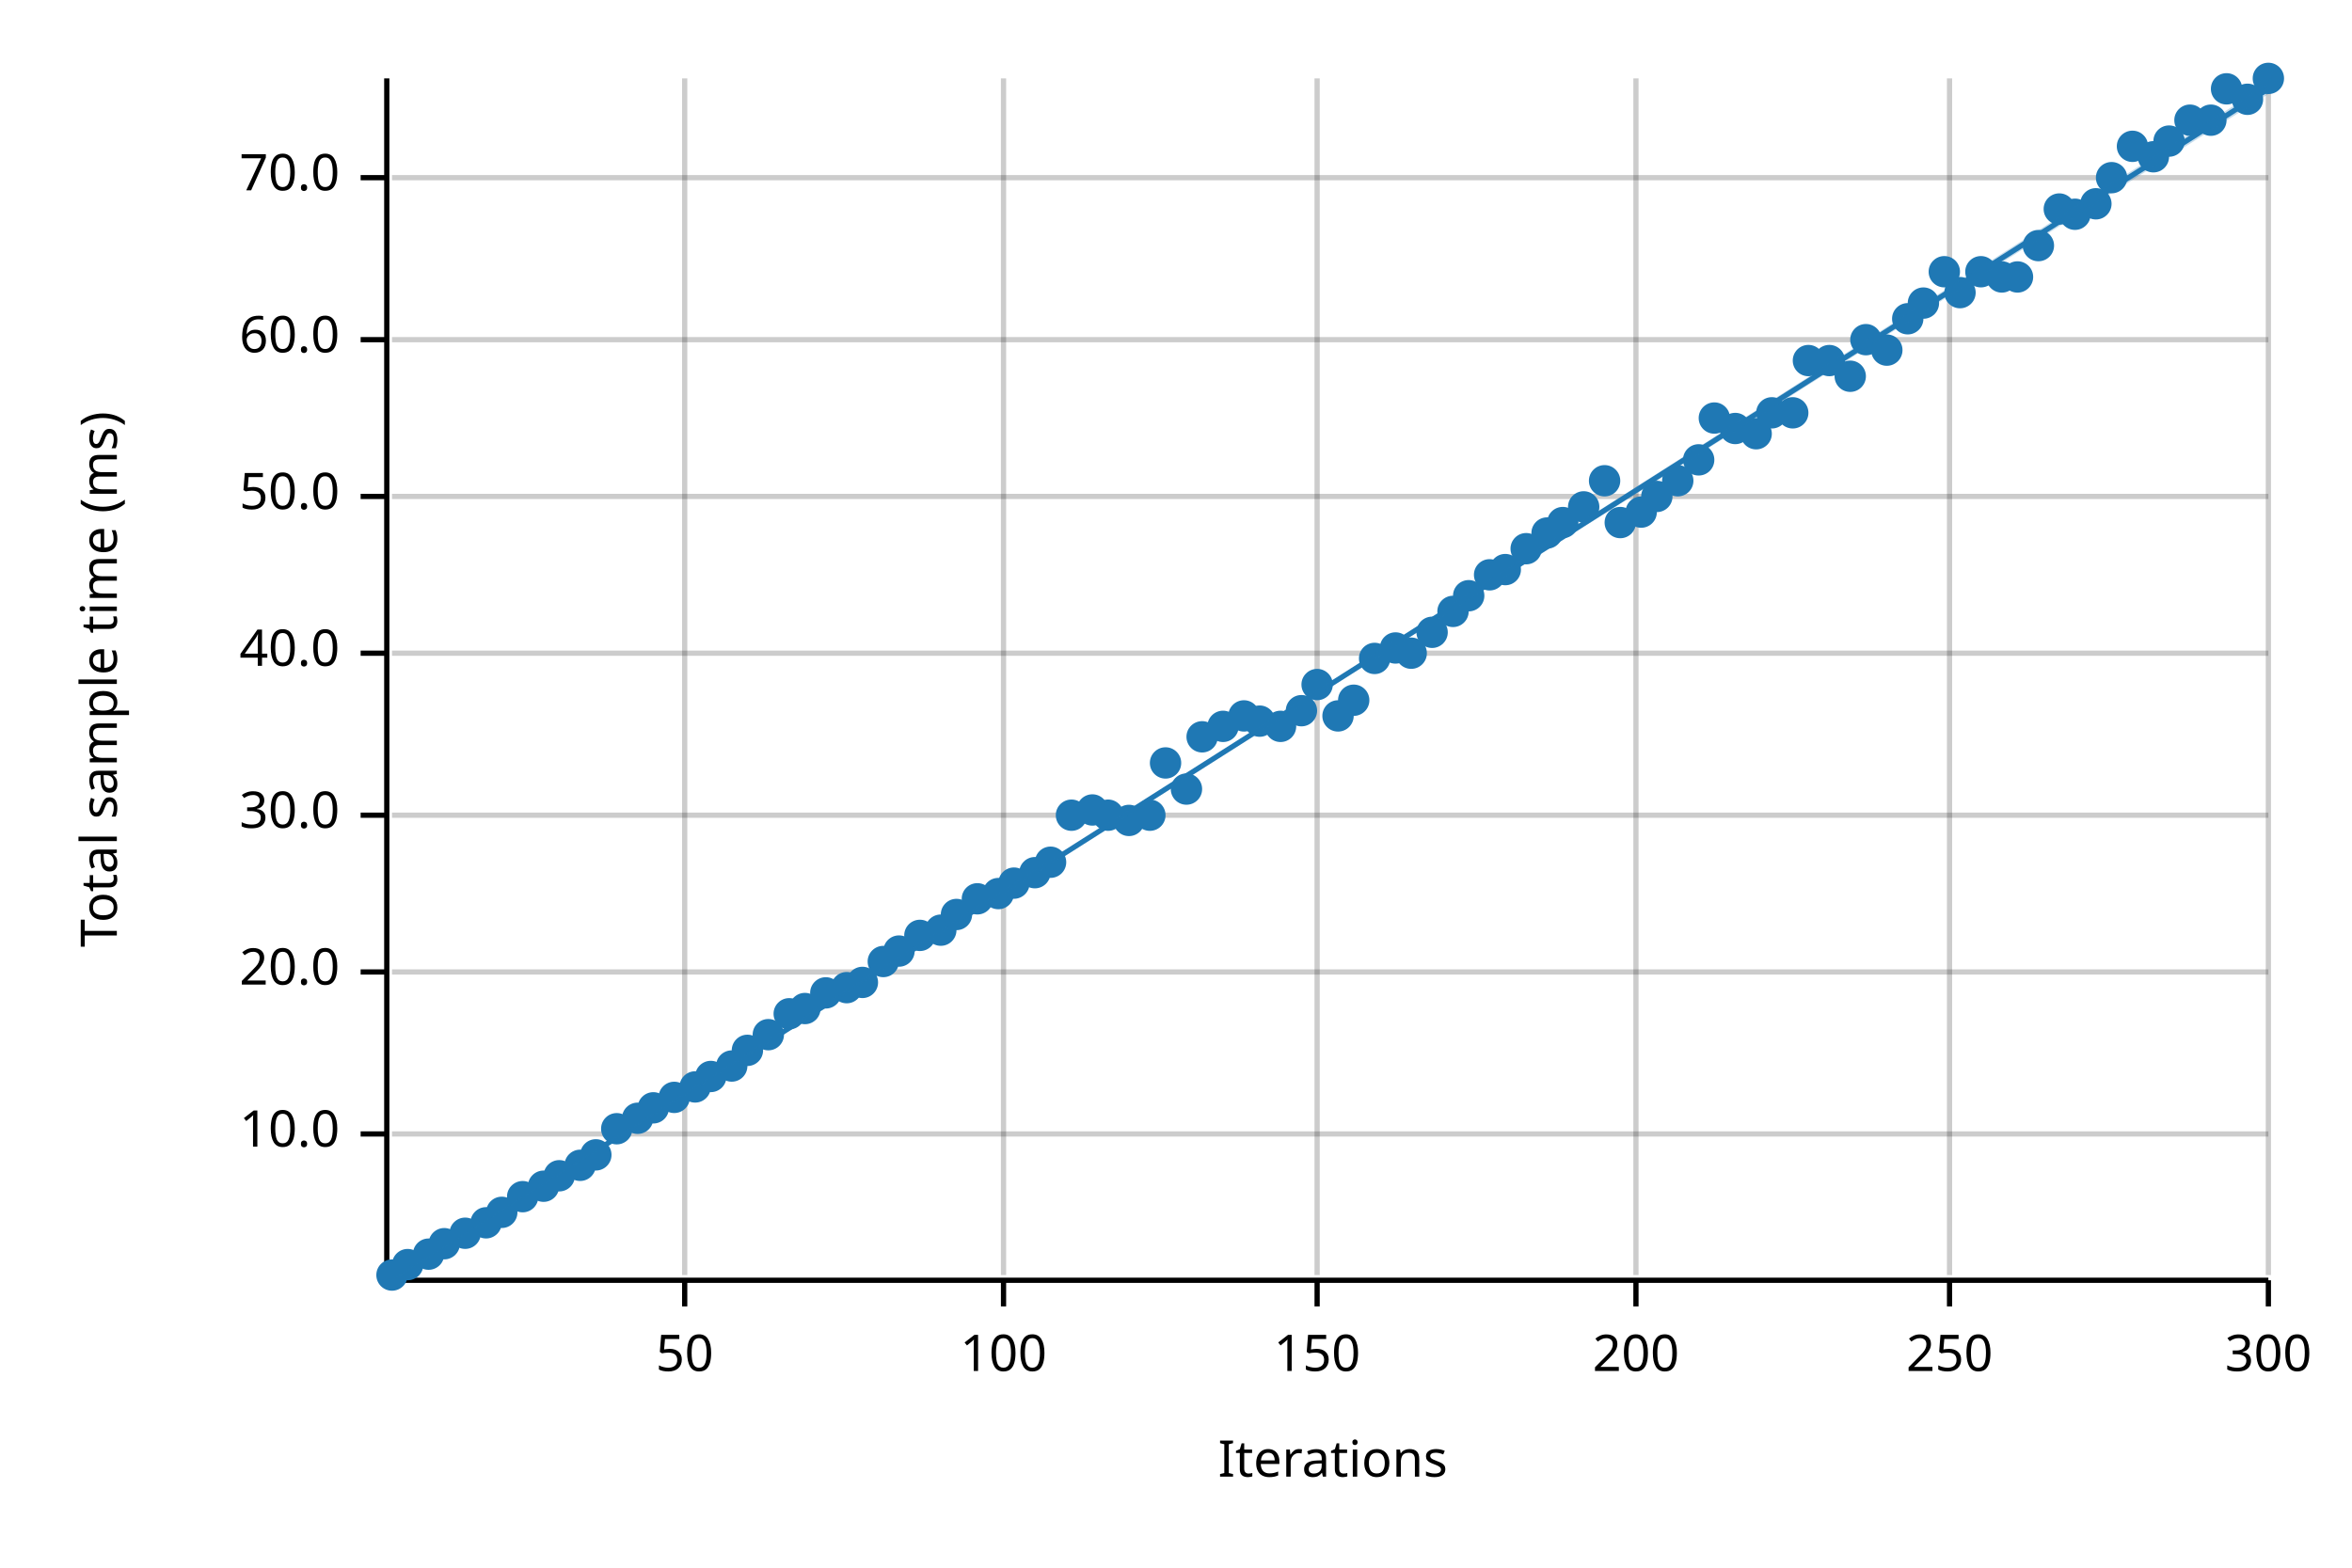
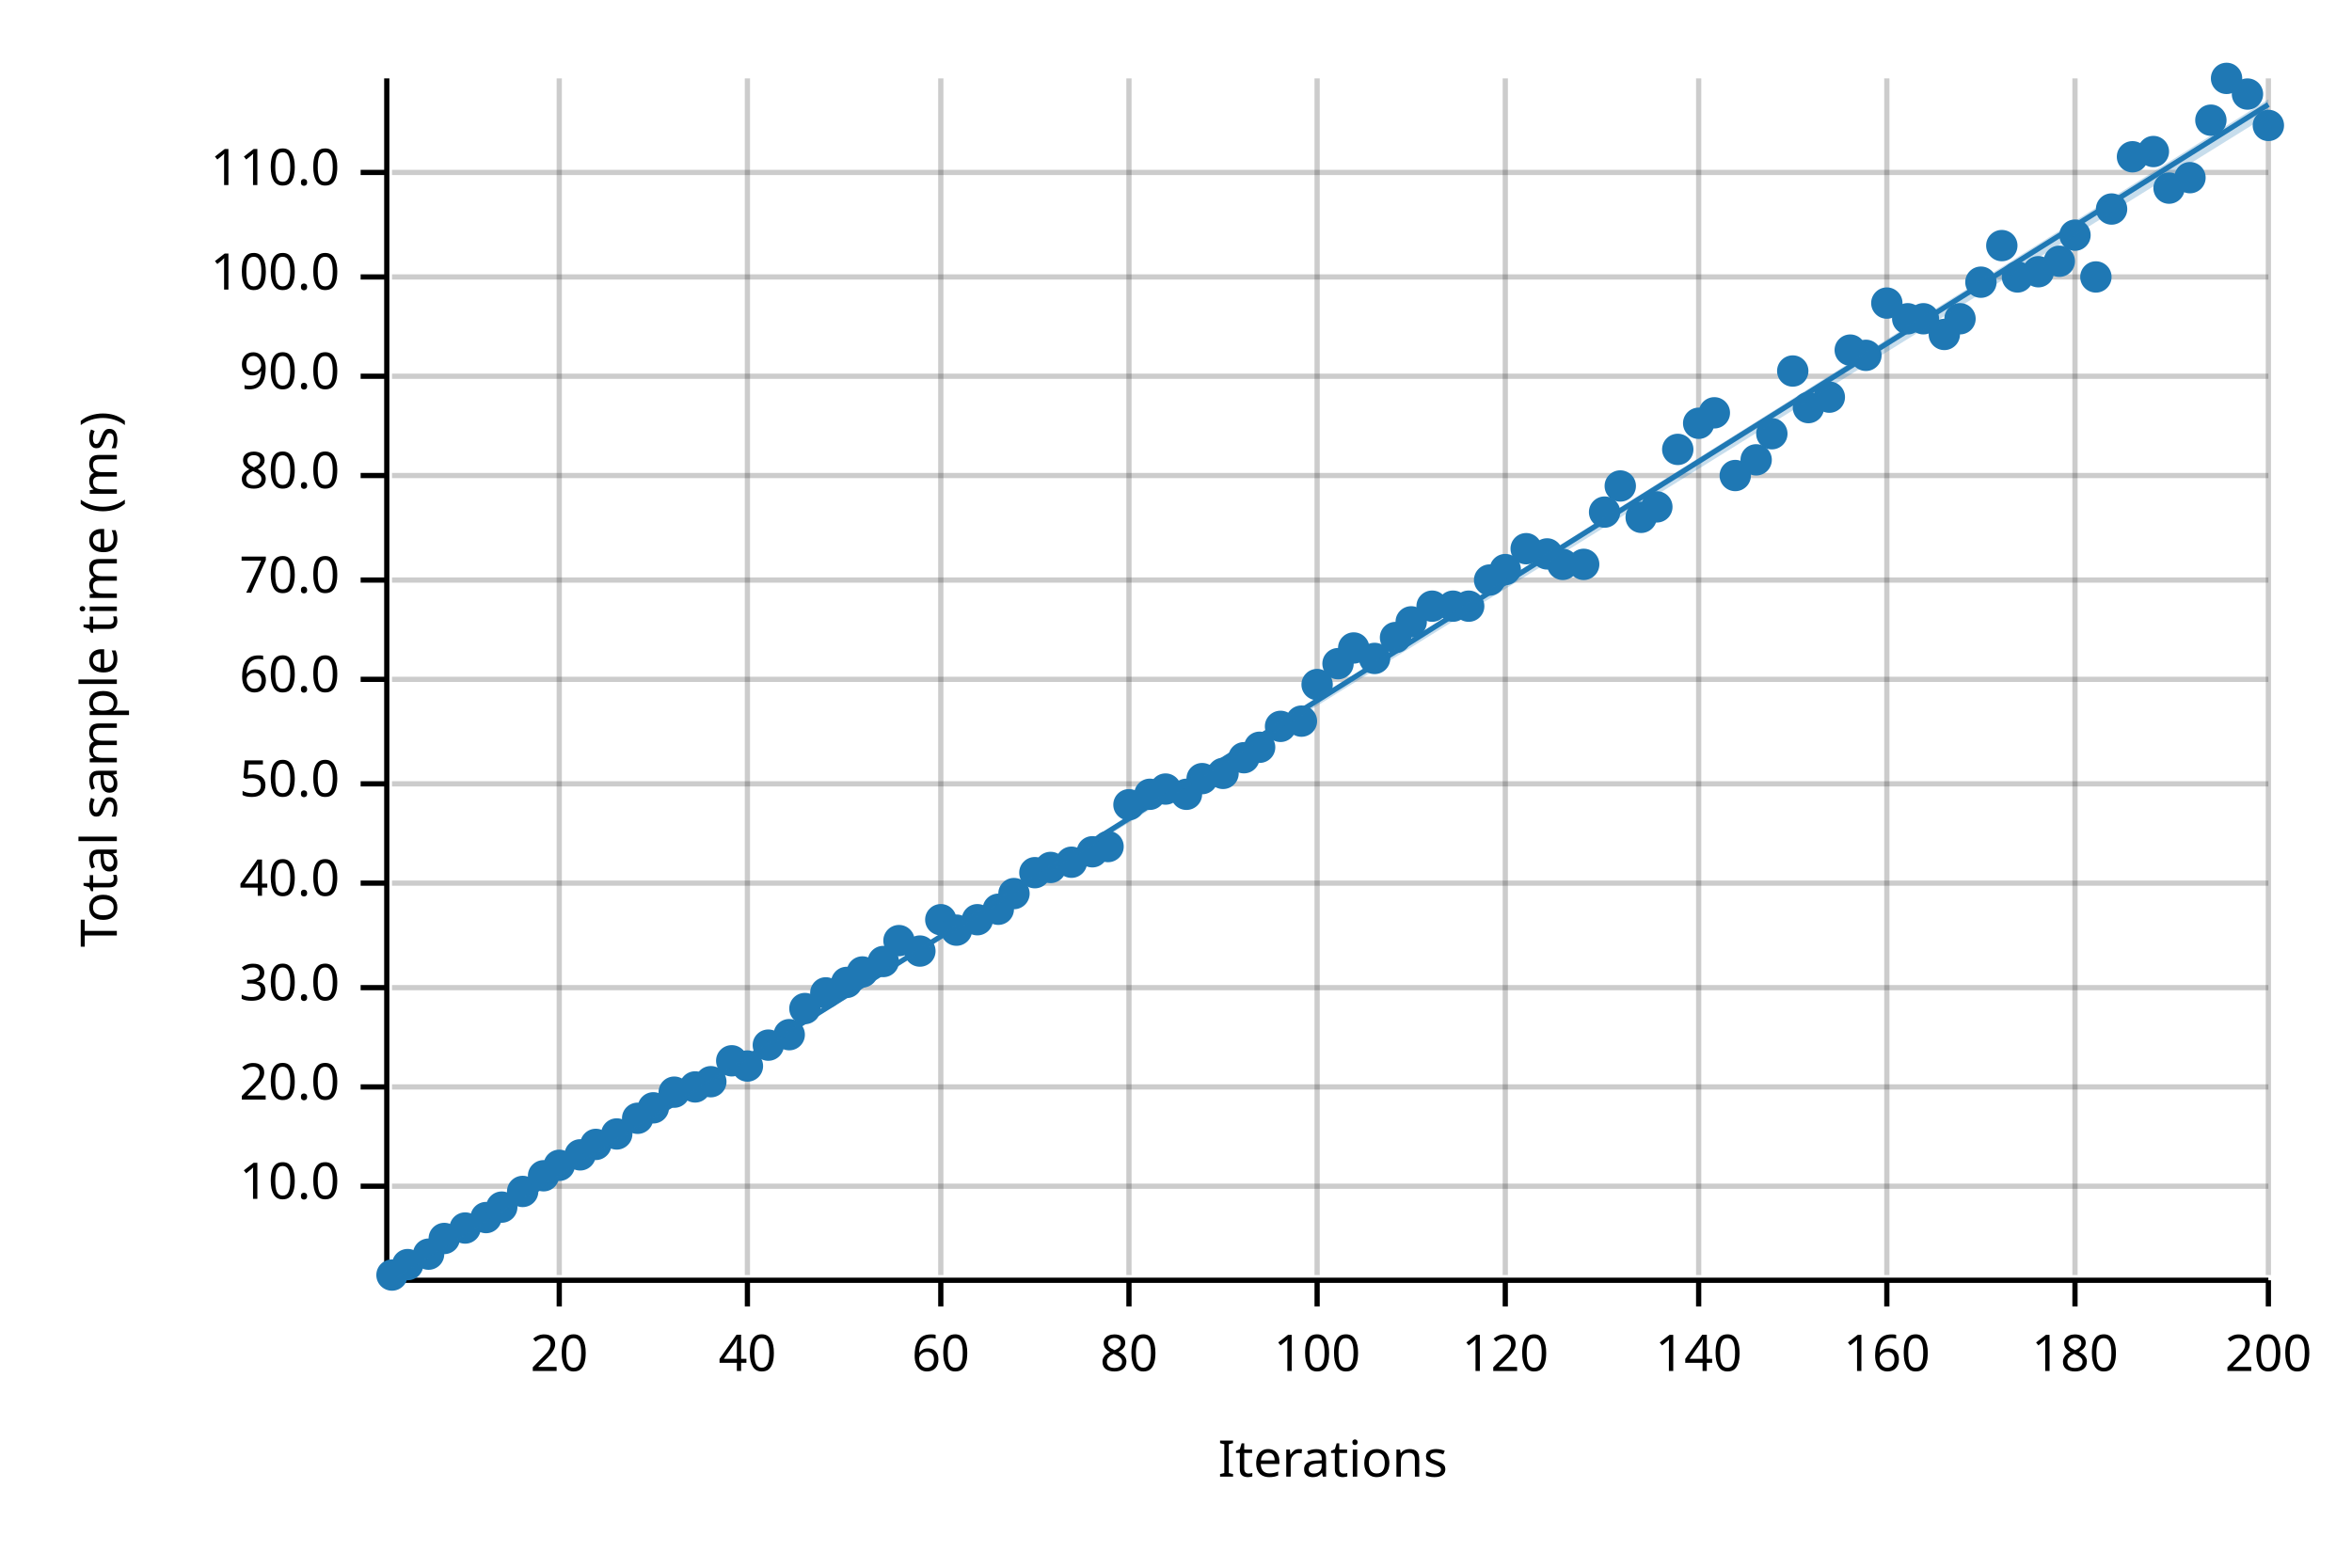
<svg xmlns="http://www.w3.org/2000/svg" width="450" height="300" viewBox="0 0 450 300">
  <text x="15" y="130" dy="0.76em" text-anchor="middle" font-family="sans-serif" font-size="9.677" opacity="1" fill="#000000" transform="rotate(270, 15, 130)">
Total sample time (ms)
</text>
  <text x="255" y="285" dy="-0.5ex" text-anchor="middle" font-family="sans-serif" font-size="9.677" opacity="1" fill="#000000">
Iterations
</text>
-   <line opacity="0.2" stroke="#000000" stroke-width="1" x1="131" y1="244" x2="131" y2="15" />
-   <line opacity="0.2" stroke="#000000" stroke-width="1" x1="192" y1="244" x2="192" y2="15" />
+   <line opacity="0.2" stroke="#000000" stroke-width="1" x1="107" y1="244" x2="107" y2="15" />
+   <line opacity="0.2" stroke="#000000" stroke-width="1" x1="143" y1="244" x2="143" y2="15" />
+   <line opacity="0.2" stroke="#000000" stroke-width="1" x1="180" y1="244" x2="180" y2="15" />
+   <line opacity="0.2" stroke="#000000" stroke-width="1" x1="216" y1="244" x2="216" y2="15" />
  <line opacity="0.2" stroke="#000000" stroke-width="1" x1="252" y1="244" x2="252" y2="15" />
-   <line opacity="0.2" stroke="#000000" stroke-width="1" x1="313" y1="244" x2="313" y2="15" />
-   <line opacity="0.2" stroke="#000000" stroke-width="1" x1="373" y1="244" x2="373" y2="15" />
+   <line opacity="0.2" stroke="#000000" stroke-width="1" x1="288" y1="244" x2="288" y2="15" />
+   <line opacity="0.2" stroke="#000000" stroke-width="1" x1="325" y1="244" x2="325" y2="15" />
+   <line opacity="0.2" stroke="#000000" stroke-width="1" x1="361" y1="244" x2="361" y2="15" />
+   <line opacity="0.2" stroke="#000000" stroke-width="1" x1="397" y1="244" x2="397" y2="15" />
  <line opacity="0.2" stroke="#000000" stroke-width="1" x1="434" y1="244" x2="434" y2="15" />
-   <line opacity="0.2" stroke="#000000" stroke-width="1" x1="75" y1="217" x2="434" y2="217" />
-   <line opacity="0.2" stroke="#000000" stroke-width="1" x1="75" y1="186" x2="434" y2="186" />
-   <line opacity="0.2" stroke="#000000" stroke-width="1" x1="75" y1="156" x2="434" y2="156" />
-   <line opacity="0.2" stroke="#000000" stroke-width="1" x1="75" y1="125" x2="434" y2="125" />
-   <line opacity="0.2" stroke="#000000" stroke-width="1" x1="75" y1="95" x2="434" y2="95" />
-   <line opacity="0.2" stroke="#000000" stroke-width="1" x1="75" y1="65" x2="434" y2="65" />
-   <line opacity="0.2" stroke="#000000" stroke-width="1" x1="75" y1="34" x2="434" y2="34" />
+   <line opacity="0.2" stroke="#000000" stroke-width="1" x1="75" y1="227" x2="434" y2="227" />
+   <line opacity="0.2" stroke="#000000" stroke-width="1" x1="75" y1="208" x2="434" y2="208" />
+   <line opacity="0.2" stroke="#000000" stroke-width="1" x1="75" y1="189" x2="434" y2="189" />
+   <line opacity="0.2" stroke="#000000" stroke-width="1" x1="75" y1="169" x2="434" y2="169" />
+   <line opacity="0.2" stroke="#000000" stroke-width="1" x1="75" y1="150" x2="434" y2="150" />
+   <line opacity="0.2" stroke="#000000" stroke-width="1" x1="75" y1="130" x2="434" y2="130" />
+   <line opacity="0.2" stroke="#000000" stroke-width="1" x1="75" y1="111" x2="434" y2="111" />
+   <line opacity="0.2" stroke="#000000" stroke-width="1" x1="75" y1="91" x2="434" y2="91" />
+   <line opacity="0.2" stroke="#000000" stroke-width="1" x1="75" y1="72" x2="434" y2="72" />
+   <line opacity="0.2" stroke="#000000" stroke-width="1" x1="75" y1="53" x2="434" y2="53" />
+   <line opacity="0.2" stroke="#000000" stroke-width="1" x1="75" y1="33" x2="434" y2="33" />
  <polyline fill="none" opacity="1" stroke="#000000" stroke-width="1" points="74,15 74,244 " />
-   <text x="65" y="217" dy="0.5ex" text-anchor="end" font-family="sans-serif" font-size="9.677" opacity="1" fill="#000000">
+   <text x="65" y="227" dy="0.5ex" text-anchor="end" font-family="sans-serif" font-size="9.677" opacity="1" fill="#000000">
10.0
</text>
-   <polyline fill="none" opacity="1" stroke="#000000" stroke-width="1" points="69,217 74,217 " />
-   <text x="65" y="186" dy="0.5ex" text-anchor="end" font-family="sans-serif" font-size="9.677" opacity="1" fill="#000000">
+   <polyline fill="none" opacity="1" stroke="#000000" stroke-width="1" points="69,227 74,227 " />
+   <text x="65" y="208" dy="0.5ex" text-anchor="end" font-family="sans-serif" font-size="9.677" opacity="1" fill="#000000">
20.0
</text>
-   <polyline fill="none" opacity="1" stroke="#000000" stroke-width="1" points="69,186 74,186 " />
-   <text x="65" y="156" dy="0.5ex" text-anchor="end" font-family="sans-serif" font-size="9.677" opacity="1" fill="#000000">
+   <polyline fill="none" opacity="1" stroke="#000000" stroke-width="1" points="69,208 74,208 " />
+   <text x="65" y="189" dy="0.5ex" text-anchor="end" font-family="sans-serif" font-size="9.677" opacity="1" fill="#000000">
30.0
</text>
-   <polyline fill="none" opacity="1" stroke="#000000" stroke-width="1" points="69,156 74,156 " />
-   <text x="65" y="125" dy="0.5ex" text-anchor="end" font-family="sans-serif" font-size="9.677" opacity="1" fill="#000000">
+   <polyline fill="none" opacity="1" stroke="#000000" stroke-width="1" points="69,189 74,189 " />
+   <text x="65" y="169" dy="0.5ex" text-anchor="end" font-family="sans-serif" font-size="9.677" opacity="1" fill="#000000">
40.0
</text>
-   <polyline fill="none" opacity="1" stroke="#000000" stroke-width="1" points="69,125 74,125 " />
-   <text x="65" y="95" dy="0.5ex" text-anchor="end" font-family="sans-serif" font-size="9.677" opacity="1" fill="#000000">
+   <polyline fill="none" opacity="1" stroke="#000000" stroke-width="1" points="69,169 74,169 " />
+   <text x="65" y="150" dy="0.5ex" text-anchor="end" font-family="sans-serif" font-size="9.677" opacity="1" fill="#000000">
50.0
</text>
-   <polyline fill="none" opacity="1" stroke="#000000" stroke-width="1" points="69,95 74,95 " />
-   <text x="65" y="65" dy="0.5ex" text-anchor="end" font-family="sans-serif" font-size="9.677" opacity="1" fill="#000000">
+   <polyline fill="none" opacity="1" stroke="#000000" stroke-width="1" points="69,150 74,150 " />
+   <text x="65" y="130" dy="0.5ex" text-anchor="end" font-family="sans-serif" font-size="9.677" opacity="1" fill="#000000">
60.0
</text>
-   <polyline fill="none" opacity="1" stroke="#000000" stroke-width="1" points="69,65 74,65 " />
-   <text x="65" y="34" dy="0.5ex" text-anchor="end" font-family="sans-serif" font-size="9.677" opacity="1" fill="#000000">
+   <polyline fill="none" opacity="1" stroke="#000000" stroke-width="1" points="69,130 74,130 " />
+   <text x="65" y="111" dy="0.5ex" text-anchor="end" font-family="sans-serif" font-size="9.677" opacity="1" fill="#000000">
70.0
</text>
-   <polyline fill="none" opacity="1" stroke="#000000" stroke-width="1" points="69,34 74,34 " />
+   <polyline fill="none" opacity="1" stroke="#000000" stroke-width="1" points="69,111 74,111 " />
+   <text x="65" y="91" dy="0.5ex" text-anchor="end" font-family="sans-serif" font-size="9.677" opacity="1" fill="#000000">
+ 80.0
+ </text>
+   <polyline fill="none" opacity="1" stroke="#000000" stroke-width="1" points="69,91 74,91 " />
+   <text x="65" y="72" dy="0.5ex" text-anchor="end" font-family="sans-serif" font-size="9.677" opacity="1" fill="#000000">
+ 90.0
+ </text>
+   <polyline fill="none" opacity="1" stroke="#000000" stroke-width="1" points="69,72 74,72 " />
+   <text x="65" y="53" dy="0.5ex" text-anchor="end" font-family="sans-serif" font-size="9.677" opacity="1" fill="#000000">
+ 100.0
+ </text>
+   <polyline fill="none" opacity="1" stroke="#000000" stroke-width="1" points="69,53 74,53 " />
+   <text x="65" y="33" dy="0.5ex" text-anchor="end" font-family="sans-serif" font-size="9.677" opacity="1" fill="#000000">
+ 110.0
+ </text>
+   <polyline fill="none" opacity="1" stroke="#000000" stroke-width="1" points="69,33 74,33 " />
  <polyline fill="none" opacity="1" stroke="#000000" stroke-width="1" points="75,245 434,245 " />
-   <text x="131" y="255" dy="0.76em" text-anchor="middle" font-family="sans-serif" font-size="9.677" opacity="1" fill="#000000">
- 50
- </text>
-   <polyline fill="none" opacity="1" stroke="#000000" stroke-width="1" points="131,245 131,250 " />
-   <text x="192" y="255" dy="0.76em" text-anchor="middle" font-family="sans-serif" font-size="9.677" opacity="1" fill="#000000">
+   <text x="107" y="255" dy="0.76em" text-anchor="middle" font-family="sans-serif" font-size="9.677" opacity="1" fill="#000000">
+ 20
+ </text>
+   <polyline fill="none" opacity="1" stroke="#000000" stroke-width="1" points="107,245 107,250 " />
+   <text x="143" y="255" dy="0.76em" text-anchor="middle" font-family="sans-serif" font-size="9.677" opacity="1" fill="#000000">
+ 40
+ </text>
+   <polyline fill="none" opacity="1" stroke="#000000" stroke-width="1" points="143,245 143,250 " />
+   <text x="180" y="255" dy="0.76em" text-anchor="middle" font-family="sans-serif" font-size="9.677" opacity="1" fill="#000000">
+ 60
+ </text>
+   <polyline fill="none" opacity="1" stroke="#000000" stroke-width="1" points="180,245 180,250 " />
+   <text x="216" y="255" dy="0.76em" text-anchor="middle" font-family="sans-serif" font-size="9.677" opacity="1" fill="#000000">
+ 80
+ </text>
+   <polyline fill="none" opacity="1" stroke="#000000" stroke-width="1" points="216,245 216,250 " />
+   <text x="252" y="255" dy="0.76em" text-anchor="middle" font-family="sans-serif" font-size="9.677" opacity="1" fill="#000000">
100
</text>
-   <polyline fill="none" opacity="1" stroke="#000000" stroke-width="1" points="192,245 192,250 " />
-   <text x="252" y="255" dy="0.76em" text-anchor="middle" font-family="sans-serif" font-size="9.677" opacity="1" fill="#000000">
- 150
- </text>
  <polyline fill="none" opacity="1" stroke="#000000" stroke-width="1" points="252,245 252,250 " />
-   <text x="313" y="255" dy="0.76em" text-anchor="middle" font-family="sans-serif" font-size="9.677" opacity="1" fill="#000000">
+   <text x="288" y="255" dy="0.76em" text-anchor="middle" font-family="sans-serif" font-size="9.677" opacity="1" fill="#000000">
+ 120
+ </text>
+   <polyline fill="none" opacity="1" stroke="#000000" stroke-width="1" points="288,245 288,250 " />
+   <text x="325" y="255" dy="0.76em" text-anchor="middle" font-family="sans-serif" font-size="9.677" opacity="1" fill="#000000">
+ 140
+ </text>
+   <polyline fill="none" opacity="1" stroke="#000000" stroke-width="1" points="325,245 325,250 " />
+   <text x="361" y="255" dy="0.76em" text-anchor="middle" font-family="sans-serif" font-size="9.677" opacity="1" fill="#000000">
+ 160
+ </text>
+   <polyline fill="none" opacity="1" stroke="#000000" stroke-width="1" points="361,245 361,250 " />
+   <text x="397" y="255" dy="0.76em" text-anchor="middle" font-family="sans-serif" font-size="9.677" opacity="1" fill="#000000">
+ 180
+ </text>
+   <polyline fill="none" opacity="1" stroke="#000000" stroke-width="1" points="397,245 397,250 " />
+   <text x="434" y="255" dy="0.76em" text-anchor="middle" font-family="sans-serif" font-size="9.677" opacity="1" fill="#000000">
200
- </text>
-   <polyline fill="none" opacity="1" stroke="#000000" stroke-width="1" points="313,245 313,250 " />
-   <text x="373" y="255" dy="0.76em" text-anchor="middle" font-family="sans-serif" font-size="9.677" opacity="1" fill="#000000">
- 250
- </text>
-   <polyline fill="none" opacity="1" stroke="#000000" stroke-width="1" points="373,245 373,250 " />
-   <text x="434" y="255" dy="0.76em" text-anchor="middle" font-family="sans-serif" font-size="9.677" opacity="1" fill="#000000">
- 300
</text>
  <polyline fill="none" opacity="1" stroke="#000000" stroke-width="1" points="434,245 434,250 " />
  <circle cx="75" cy="244" r="3" opacity="1" fill="#1F78B4" stroke="none" stroke-width="1" />
  <circle cx="78" cy="242" r="3" opacity="1" fill="#1F78B4" stroke="none" stroke-width="1" />
  <circle cx="82" cy="240" r="3" opacity="1" fill="#1F78B4" stroke="none" stroke-width="1" />
-   <circle cx="85" cy="238" r="3" opacity="1" fill="#1F78B4" stroke="none" stroke-width="1" />
-   <circle cx="89" cy="236" r="3" opacity="1" fill="#1F78B4" stroke="none" stroke-width="1" />
-   <circle cx="93" cy="234" r="3" opacity="1" fill="#1F78B4" stroke="none" stroke-width="1" />
-   <circle cx="96" cy="232" r="3" opacity="1" fill="#1F78B4" stroke="none" stroke-width="1" />
-   <circle cx="100" cy="229" r="3" opacity="1" fill="#1F78B4" stroke="none" stroke-width="1" />
-   <circle cx="104" cy="227" r="3" opacity="1" fill="#1F78B4" stroke="none" stroke-width="1" />
-   <circle cx="107" cy="225" r="3" opacity="1" fill="#1F78B4" stroke="none" stroke-width="1" />
-   <circle cx="111" cy="223" r="3" opacity="1" fill="#1F78B4" stroke="none" stroke-width="1" />
-   <circle cx="114" cy="221" r="3" opacity="1" fill="#1F78B4" stroke="none" stroke-width="1" />
-   <circle cx="118" cy="216" r="3" opacity="1" fill="#1F78B4" stroke="none" stroke-width="1" />
+   <circle cx="85" cy="237" r="3" opacity="1" fill="#1F78B4" stroke="none" stroke-width="1" />
+   <circle cx="89" cy="235" r="3" opacity="1" fill="#1F78B4" stroke="none" stroke-width="1" />
+   <circle cx="93" cy="233" r="3" opacity="1" fill="#1F78B4" stroke="none" stroke-width="1" />
+   <circle cx="96" cy="231" r="3" opacity="1" fill="#1F78B4" stroke="none" stroke-width="1" />
+   <circle cx="100" cy="228" r="3" opacity="1" fill="#1F78B4" stroke="none" stroke-width="1" />
+   <circle cx="104" cy="225" r="3" opacity="1" fill="#1F78B4" stroke="none" stroke-width="1" />
+   <circle cx="107" cy="223" r="3" opacity="1" fill="#1F78B4" stroke="none" stroke-width="1" />
+   <circle cx="111" cy="221" r="3" opacity="1" fill="#1F78B4" stroke="none" stroke-width="1" />
+   <circle cx="114" cy="219" r="3" opacity="1" fill="#1F78B4" stroke="none" stroke-width="1" />
+   <circle cx="118" cy="217" r="3" opacity="1" fill="#1F78B4" stroke="none" stroke-width="1" />
  <circle cx="122" cy="214" r="3" opacity="1" fill="#1F78B4" stroke="none" stroke-width="1" />
  <circle cx="125" cy="212" r="3" opacity="1" fill="#1F78B4" stroke="none" stroke-width="1" />
-   <circle cx="129" cy="210" r="3" opacity="1" fill="#1F78B4" stroke="none" stroke-width="1" />
+   <circle cx="129" cy="209" r="3" opacity="1" fill="#1F78B4" stroke="none" stroke-width="1" />
  <circle cx="133" cy="208" r="3" opacity="1" fill="#1F78B4" stroke="none" stroke-width="1" />
-   <circle cx="136" cy="206" r="3" opacity="1" fill="#1F78B4" stroke="none" stroke-width="1" />
-   <circle cx="140" cy="204" r="3" opacity="1" fill="#1F78B4" stroke="none" stroke-width="1" />
-   <circle cx="143" cy="201" r="3" opacity="1" fill="#1F78B4" stroke="none" stroke-width="1" />
-   <circle cx="147" cy="198" r="3" opacity="1" fill="#1F78B4" stroke="none" stroke-width="1" />
-   <circle cx="151" cy="194" r="3" opacity="1" fill="#1F78B4" stroke="none" stroke-width="1" />
+   <circle cx="136" cy="207" r="3" opacity="1" fill="#1F78B4" stroke="none" stroke-width="1" />
+   <circle cx="140" cy="203" r="3" opacity="1" fill="#1F78B4" stroke="none" stroke-width="1" />
+   <circle cx="143" cy="204" r="3" opacity="1" fill="#1F78B4" stroke="none" stroke-width="1" />
+   <circle cx="147" cy="200" r="3" opacity="1" fill="#1F78B4" stroke="none" stroke-width="1" />
+   <circle cx="151" cy="198" r="3" opacity="1" fill="#1F78B4" stroke="none" stroke-width="1" />
  <circle cx="154" cy="193" r="3" opacity="1" fill="#1F78B4" stroke="none" stroke-width="1" />
  <circle cx="158" cy="190" r="3" opacity="1" fill="#1F78B4" stroke="none" stroke-width="1" />
-   <circle cx="162" cy="189" r="3" opacity="1" fill="#1F78B4" stroke="none" stroke-width="1" />
-   <circle cx="165" cy="188" r="3" opacity="1" fill="#1F78B4" stroke="none" stroke-width="1" />
+   <circle cx="162" cy="188" r="3" opacity="1" fill="#1F78B4" stroke="none" stroke-width="1" />
+   <circle cx="165" cy="186" r="3" opacity="1" fill="#1F78B4" stroke="none" stroke-width="1" />
  <circle cx="169" cy="184" r="3" opacity="1" fill="#1F78B4" stroke="none" stroke-width="1" />
-   <circle cx="172" cy="182" r="3" opacity="1" fill="#1F78B4" stroke="none" stroke-width="1" />
-   <circle cx="176" cy="179" r="3" opacity="1" fill="#1F78B4" stroke="none" stroke-width="1" />
-   <circle cx="180" cy="178" r="3" opacity="1" fill="#1F78B4" stroke="none" stroke-width="1" />
-   <circle cx="183" cy="175" r="3" opacity="1" fill="#1F78B4" stroke="none" stroke-width="1" />
-   <circle cx="187" cy="172" r="3" opacity="1" fill="#1F78B4" stroke="none" stroke-width="1" />
-   <circle cx="191" cy="171" r="3" opacity="1" fill="#1F78B4" stroke="none" stroke-width="1" />
-   <circle cx="194" cy="169" r="3" opacity="1" fill="#1F78B4" stroke="none" stroke-width="1" />
+   <circle cx="172" cy="180" r="3" opacity="1" fill="#1F78B4" stroke="none" stroke-width="1" />
+   <circle cx="176" cy="182" r="3" opacity="1" fill="#1F78B4" stroke="none" stroke-width="1" />
+   <circle cx="180" cy="176" r="3" opacity="1" fill="#1F78B4" stroke="none" stroke-width="1" />
+   <circle cx="183" cy="178" r="3" opacity="1" fill="#1F78B4" stroke="none" stroke-width="1" />
+   <circle cx="187" cy="176" r="3" opacity="1" fill="#1F78B4" stroke="none" stroke-width="1" />
+   <circle cx="191" cy="174" r="3" opacity="1" fill="#1F78B4" stroke="none" stroke-width="1" />
+   <circle cx="194" cy="171" r="3" opacity="1" fill="#1F78B4" stroke="none" stroke-width="1" />
  <circle cx="198" cy="167" r="3" opacity="1" fill="#1F78B4" stroke="none" stroke-width="1" />
-   <circle cx="201" cy="165" r="3" opacity="1" fill="#1F78B4" stroke="none" stroke-width="1" />
-   <circle cx="205" cy="156" r="3" opacity="1" fill="#1F78B4" stroke="none" stroke-width="1" />
-   <circle cx="209" cy="155" r="3" opacity="1" fill="#1F78B4" stroke="none" stroke-width="1" />
-   <circle cx="212" cy="156" r="3" opacity="1" fill="#1F78B4" stroke="none" stroke-width="1" />
-   <circle cx="216" cy="157" r="3" opacity="1" fill="#1F78B4" stroke="none" stroke-width="1" />
-   <circle cx="220" cy="156" r="3" opacity="1" fill="#1F78B4" stroke="none" stroke-width="1" />
-   <circle cx="223" cy="146" r="3" opacity="1" fill="#1F78B4" stroke="none" stroke-width="1" />
-   <circle cx="227" cy="151" r="3" opacity="1" fill="#1F78B4" stroke="none" stroke-width="1" />
-   <circle cx="230" cy="141" r="3" opacity="1" fill="#1F78B4" stroke="none" stroke-width="1" />
-   <circle cx="234" cy="139" r="3" opacity="1" fill="#1F78B4" stroke="none" stroke-width="1" />
-   <circle cx="238" cy="137" r="3" opacity="1" fill="#1F78B4" stroke="none" stroke-width="1" />
-   <circle cx="241" cy="138" r="3" opacity="1" fill="#1F78B4" stroke="none" stroke-width="1" />
+   <circle cx="201" cy="166" r="3" opacity="1" fill="#1F78B4" stroke="none" stroke-width="1" />
+   <circle cx="205" cy="165" r="3" opacity="1" fill="#1F78B4" stroke="none" stroke-width="1" />
+   <circle cx="209" cy="163" r="3" opacity="1" fill="#1F78B4" stroke="none" stroke-width="1" />
+   <circle cx="212" cy="162" r="3" opacity="1" fill="#1F78B4" stroke="none" stroke-width="1" />
+   <circle cx="216" cy="154" r="3" opacity="1" fill="#1F78B4" stroke="none" stroke-width="1" />
+   <circle cx="220" cy="152" r="3" opacity="1" fill="#1F78B4" stroke="none" stroke-width="1" />
+   <circle cx="223" cy="151" r="3" opacity="1" fill="#1F78B4" stroke="none" stroke-width="1" />
+   <circle cx="227" cy="152" r="3" opacity="1" fill="#1F78B4" stroke="none" stroke-width="1" />
+   <circle cx="230" cy="149" r="3" opacity="1" fill="#1F78B4" stroke="none" stroke-width="1" />
+   <circle cx="234" cy="148" r="3" opacity="1" fill="#1F78B4" stroke="none" stroke-width="1" />
+   <circle cx="238" cy="145" r="3" opacity="1" fill="#1F78B4" stroke="none" stroke-width="1" />
+   <circle cx="241" cy="143" r="3" opacity="1" fill="#1F78B4" stroke="none" stroke-width="1" />
  <circle cx="245" cy="139" r="3" opacity="1" fill="#1F78B4" stroke="none" stroke-width="1" />
-   <circle cx="249" cy="136" r="3" opacity="1" fill="#1F78B4" stroke="none" stroke-width="1" />
+   <circle cx="249" cy="138" r="3" opacity="1" fill="#1F78B4" stroke="none" stroke-width="1" />
  <circle cx="252" cy="131" r="3" opacity="1" fill="#1F78B4" stroke="none" stroke-width="1" />
-   <circle cx="256" cy="137" r="3" opacity="1" fill="#1F78B4" stroke="none" stroke-width="1" />
-   <circle cx="259" cy="134" r="3" opacity="1" fill="#1F78B4" stroke="none" stroke-width="1" />
+   <circle cx="256" cy="127" r="3" opacity="1" fill="#1F78B4" stroke="none" stroke-width="1" />
+   <circle cx="259" cy="124" r="3" opacity="1" fill="#1F78B4" stroke="none" stroke-width="1" />
  <circle cx="263" cy="126" r="3" opacity="1" fill="#1F78B4" stroke="none" stroke-width="1" />
-   <circle cx="267" cy="124" r="3" opacity="1" fill="#1F78B4" stroke="none" stroke-width="1" />
-   <circle cx="270" cy="125" r="3" opacity="1" fill="#1F78B4" stroke="none" stroke-width="1" />
-   <circle cx="274" cy="121" r="3" opacity="1" fill="#1F78B4" stroke="none" stroke-width="1" />
-   <circle cx="278" cy="117" r="3" opacity="1" fill="#1F78B4" stroke="none" stroke-width="1" />
-   <circle cx="281" cy="114" r="3" opacity="1" fill="#1F78B4" stroke="none" stroke-width="1" />
-   <circle cx="285" cy="110" r="3" opacity="1" fill="#1F78B4" stroke="none" stroke-width="1" />
+   <circle cx="267" cy="122" r="3" opacity="1" fill="#1F78B4" stroke="none" stroke-width="1" />
+   <circle cx="270" cy="119" r="3" opacity="1" fill="#1F78B4" stroke="none" stroke-width="1" />
+   <circle cx="274" cy="116" r="3" opacity="1" fill="#1F78B4" stroke="none" stroke-width="1" />
+   <circle cx="278" cy="116" r="3" opacity="1" fill="#1F78B4" stroke="none" stroke-width="1" />
+   <circle cx="281" cy="116" r="3" opacity="1" fill="#1F78B4" stroke="none" stroke-width="1" />
+   <circle cx="285" cy="111" r="3" opacity="1" fill="#1F78B4" stroke="none" stroke-width="1" />
  <circle cx="288" cy="109" r="3" opacity="1" fill="#1F78B4" stroke="none" stroke-width="1" />
  <circle cx="292" cy="105" r="3" opacity="1" fill="#1F78B4" stroke="none" stroke-width="1" />
-   <circle cx="296" cy="102" r="3" opacity="1" fill="#1F78B4" stroke="none" stroke-width="1" />
-   <circle cx="299" cy="100" r="3" opacity="1" fill="#1F78B4" stroke="none" stroke-width="1" />
-   <circle cx="303" cy="97" r="3" opacity="1" fill="#1F78B4" stroke="none" stroke-width="1" />
-   <circle cx="307" cy="92" r="3" opacity="1" fill="#1F78B4" stroke="none" stroke-width="1" />
-   <circle cx="310" cy="100" r="3" opacity="1" fill="#1F78B4" stroke="none" stroke-width="1" />
-   <circle cx="314" cy="98" r="3" opacity="1" fill="#1F78B4" stroke="none" stroke-width="1" />
-   <circle cx="317" cy="95" r="3" opacity="1" fill="#1F78B4" stroke="none" stroke-width="1" />
-   <circle cx="321" cy="92" r="3" opacity="1" fill="#1F78B4" stroke="none" stroke-width="1" />
-   <circle cx="325" cy="88" r="3" opacity="1" fill="#1F78B4" stroke="none" stroke-width="1" />
-   <circle cx="328" cy="80" r="3" opacity="1" fill="#1F78B4" stroke="none" stroke-width="1" />
-   <circle cx="332" cy="82" r="3" opacity="1" fill="#1F78B4" stroke="none" stroke-width="1" />
-   <circle cx="336" cy="83" r="3" opacity="1" fill="#1F78B4" stroke="none" stroke-width="1" />
-   <circle cx="339" cy="79" r="3" opacity="1" fill="#1F78B4" stroke="none" stroke-width="1" />
-   <circle cx="343" cy="79" r="3" opacity="1" fill="#1F78B4" stroke="none" stroke-width="1" />
-   <circle cx="346" cy="69" r="3" opacity="1" fill="#1F78B4" stroke="none" stroke-width="1" />
-   <circle cx="350" cy="69" r="3" opacity="1" fill="#1F78B4" stroke="none" stroke-width="1" />
-   <circle cx="354" cy="72" r="3" opacity="1" fill="#1F78B4" stroke="none" stroke-width="1" />
-   <circle cx="357" cy="65" r="3" opacity="1" fill="#1F78B4" stroke="none" stroke-width="1" />
-   <circle cx="361" cy="67" r="3" opacity="1" fill="#1F78B4" stroke="none" stroke-width="1" />
+   <circle cx="296" cy="106" r="3" opacity="1" fill="#1F78B4" stroke="none" stroke-width="1" />
+   <circle cx="299" cy="108" r="3" opacity="1" fill="#1F78B4" stroke="none" stroke-width="1" />
+   <circle cx="303" cy="108" r="3" opacity="1" fill="#1F78B4" stroke="none" stroke-width="1" />
+   <circle cx="307" cy="98" r="3" opacity="1" fill="#1F78B4" stroke="none" stroke-width="1" />
+   <circle cx="310" cy="93" r="3" opacity="1" fill="#1F78B4" stroke="none" stroke-width="1" />
+   <circle cx="314" cy="99" r="3" opacity="1" fill="#1F78B4" stroke="none" stroke-width="1" />
+   <circle cx="317" cy="97" r="3" opacity="1" fill="#1F78B4" stroke="none" stroke-width="1" />
+   <circle cx="321" cy="86" r="3" opacity="1" fill="#1F78B4" stroke="none" stroke-width="1" />
+   <circle cx="325" cy="81" r="3" opacity="1" fill="#1F78B4" stroke="none" stroke-width="1" />
+   <circle cx="328" cy="79" r="3" opacity="1" fill="#1F78B4" stroke="none" stroke-width="1" />
+   <circle cx="332" cy="91" r="3" opacity="1" fill="#1F78B4" stroke="none" stroke-width="1" />
+   <circle cx="336" cy="88" r="3" opacity="1" fill="#1F78B4" stroke="none" stroke-width="1" />
+   <circle cx="339" cy="83" r="3" opacity="1" fill="#1F78B4" stroke="none" stroke-width="1" />
+   <circle cx="343" cy="71" r="3" opacity="1" fill="#1F78B4" stroke="none" stroke-width="1" />
+   <circle cx="346" cy="78" r="3" opacity="1" fill="#1F78B4" stroke="none" stroke-width="1" />
+   <circle cx="350" cy="76" r="3" opacity="1" fill="#1F78B4" stroke="none" stroke-width="1" />
+   <circle cx="354" cy="67" r="3" opacity="1" fill="#1F78B4" stroke="none" stroke-width="1" />
+   <circle cx="357" cy="68" r="3" opacity="1" fill="#1F78B4" stroke="none" stroke-width="1" />
+   <circle cx="361" cy="58" r="3" opacity="1" fill="#1F78B4" stroke="none" stroke-width="1" />
  <circle cx="365" cy="61" r="3" opacity="1" fill="#1F78B4" stroke="none" stroke-width="1" />
-   <circle cx="368" cy="58" r="3" opacity="1" fill="#1F78B4" stroke="none" stroke-width="1" />
-   <circle cx="372" cy="52" r="3" opacity="1" fill="#1F78B4" stroke="none" stroke-width="1" />
-   <circle cx="375" cy="56" r="3" opacity="1" fill="#1F78B4" stroke="none" stroke-width="1" />
-   <circle cx="379" cy="52" r="3" opacity="1" fill="#1F78B4" stroke="none" stroke-width="1" />
-   <circle cx="383" cy="53" r="3" opacity="1" fill="#1F78B4" stroke="none" stroke-width="1" />
+   <circle cx="368" cy="61" r="3" opacity="1" fill="#1F78B4" stroke="none" stroke-width="1" />
+   <circle cx="372" cy="64" r="3" opacity="1" fill="#1F78B4" stroke="none" stroke-width="1" />
+   <circle cx="375" cy="61" r="3" opacity="1" fill="#1F78B4" stroke="none" stroke-width="1" />
+   <circle cx="379" cy="54" r="3" opacity="1" fill="#1F78B4" stroke="none" stroke-width="1" />
+   <circle cx="383" cy="47" r="3" opacity="1" fill="#1F78B4" stroke="none" stroke-width="1" />
  <circle cx="386" cy="53" r="3" opacity="1" fill="#1F78B4" stroke="none" stroke-width="1" />
-   <circle cx="390" cy="47" r="3" opacity="1" fill="#1F78B4" stroke="none" stroke-width="1" />
-   <circle cx="394" cy="40" r="3" opacity="1" fill="#1F78B4" stroke="none" stroke-width="1" />
-   <circle cx="397" cy="41" r="3" opacity="1" fill="#1F78B4" stroke="none" stroke-width="1" />
-   <circle cx="401" cy="39" r="3" opacity="1" fill="#1F78B4" stroke="none" stroke-width="1" />
-   <circle cx="404" cy="34" r="3" opacity="1" fill="#1F78B4" stroke="none" stroke-width="1" />
-   <circle cx="408" cy="28" r="3" opacity="1" fill="#1F78B4" stroke="none" stroke-width="1" />
-   <circle cx="412" cy="30" r="3" opacity="1" fill="#1F78B4" stroke="none" stroke-width="1" />
-   <circle cx="415" cy="27" r="3" opacity="1" fill="#1F78B4" stroke="none" stroke-width="1" />
-   <circle cx="419" cy="23" r="3" opacity="1" fill="#1F78B4" stroke="none" stroke-width="1" />
+   <circle cx="390" cy="52" r="3" opacity="1" fill="#1F78B4" stroke="none" stroke-width="1" />
+   <circle cx="394" cy="50" r="3" opacity="1" fill="#1F78B4" stroke="none" stroke-width="1" />
+   <circle cx="397" cy="45" r="3" opacity="1" fill="#1F78B4" stroke="none" stroke-width="1" />
+   <circle cx="401" cy="53" r="3" opacity="1" fill="#1F78B4" stroke="none" stroke-width="1" />
+   <circle cx="404" cy="40" r="3" opacity="1" fill="#1F78B4" stroke="none" stroke-width="1" />
+   <circle cx="408" cy="30" r="3" opacity="1" fill="#1F78B4" stroke="none" stroke-width="1" />
+   <circle cx="412" cy="29" r="3" opacity="1" fill="#1F78B4" stroke="none" stroke-width="1" />
+   <circle cx="415" cy="36" r="3" opacity="1" fill="#1F78B4" stroke="none" stroke-width="1" />
+   <circle cx="419" cy="34" r="3" opacity="1" fill="#1F78B4" stroke="none" stroke-width="1" />
  <circle cx="423" cy="23" r="3" opacity="1" fill="#1F78B4" stroke="none" stroke-width="1" />
-   <circle cx="426" cy="17" r="3" opacity="1" fill="#1F78B4" stroke="none" stroke-width="1" />
-   <circle cx="430" cy="19" r="3" opacity="1" fill="#1F78B4" stroke="none" stroke-width="1" />
-   <circle cx="434" cy="15" r="3" opacity="1" fill="#1F78B4" stroke="none" stroke-width="1" />
-   <polyline fill="none" opacity="1" stroke="#1F78B4" stroke-width="1" points="75,245 434,17 " />
-   <polygon opacity="0.25" fill="#1F78B4" points="75,245 434,18 434,16 " />
+   <circle cx="426" cy="15" r="3" opacity="1" fill="#1F78B4" stroke="none" stroke-width="1" />
+   <circle cx="430" cy="18" r="3" opacity="1" fill="#1F78B4" stroke="none" stroke-width="1" />
+   <circle cx="434" cy="24" r="3" opacity="1" fill="#1F78B4" stroke="none" stroke-width="1" />
+   <polyline fill="none" opacity="1" stroke="#1F78B4" stroke-width="1" points="75,245 434,20 " />
+   <polygon opacity="0.25" fill="#1F78B4" points="75,245 434,22 434,19 " />
</svg>
